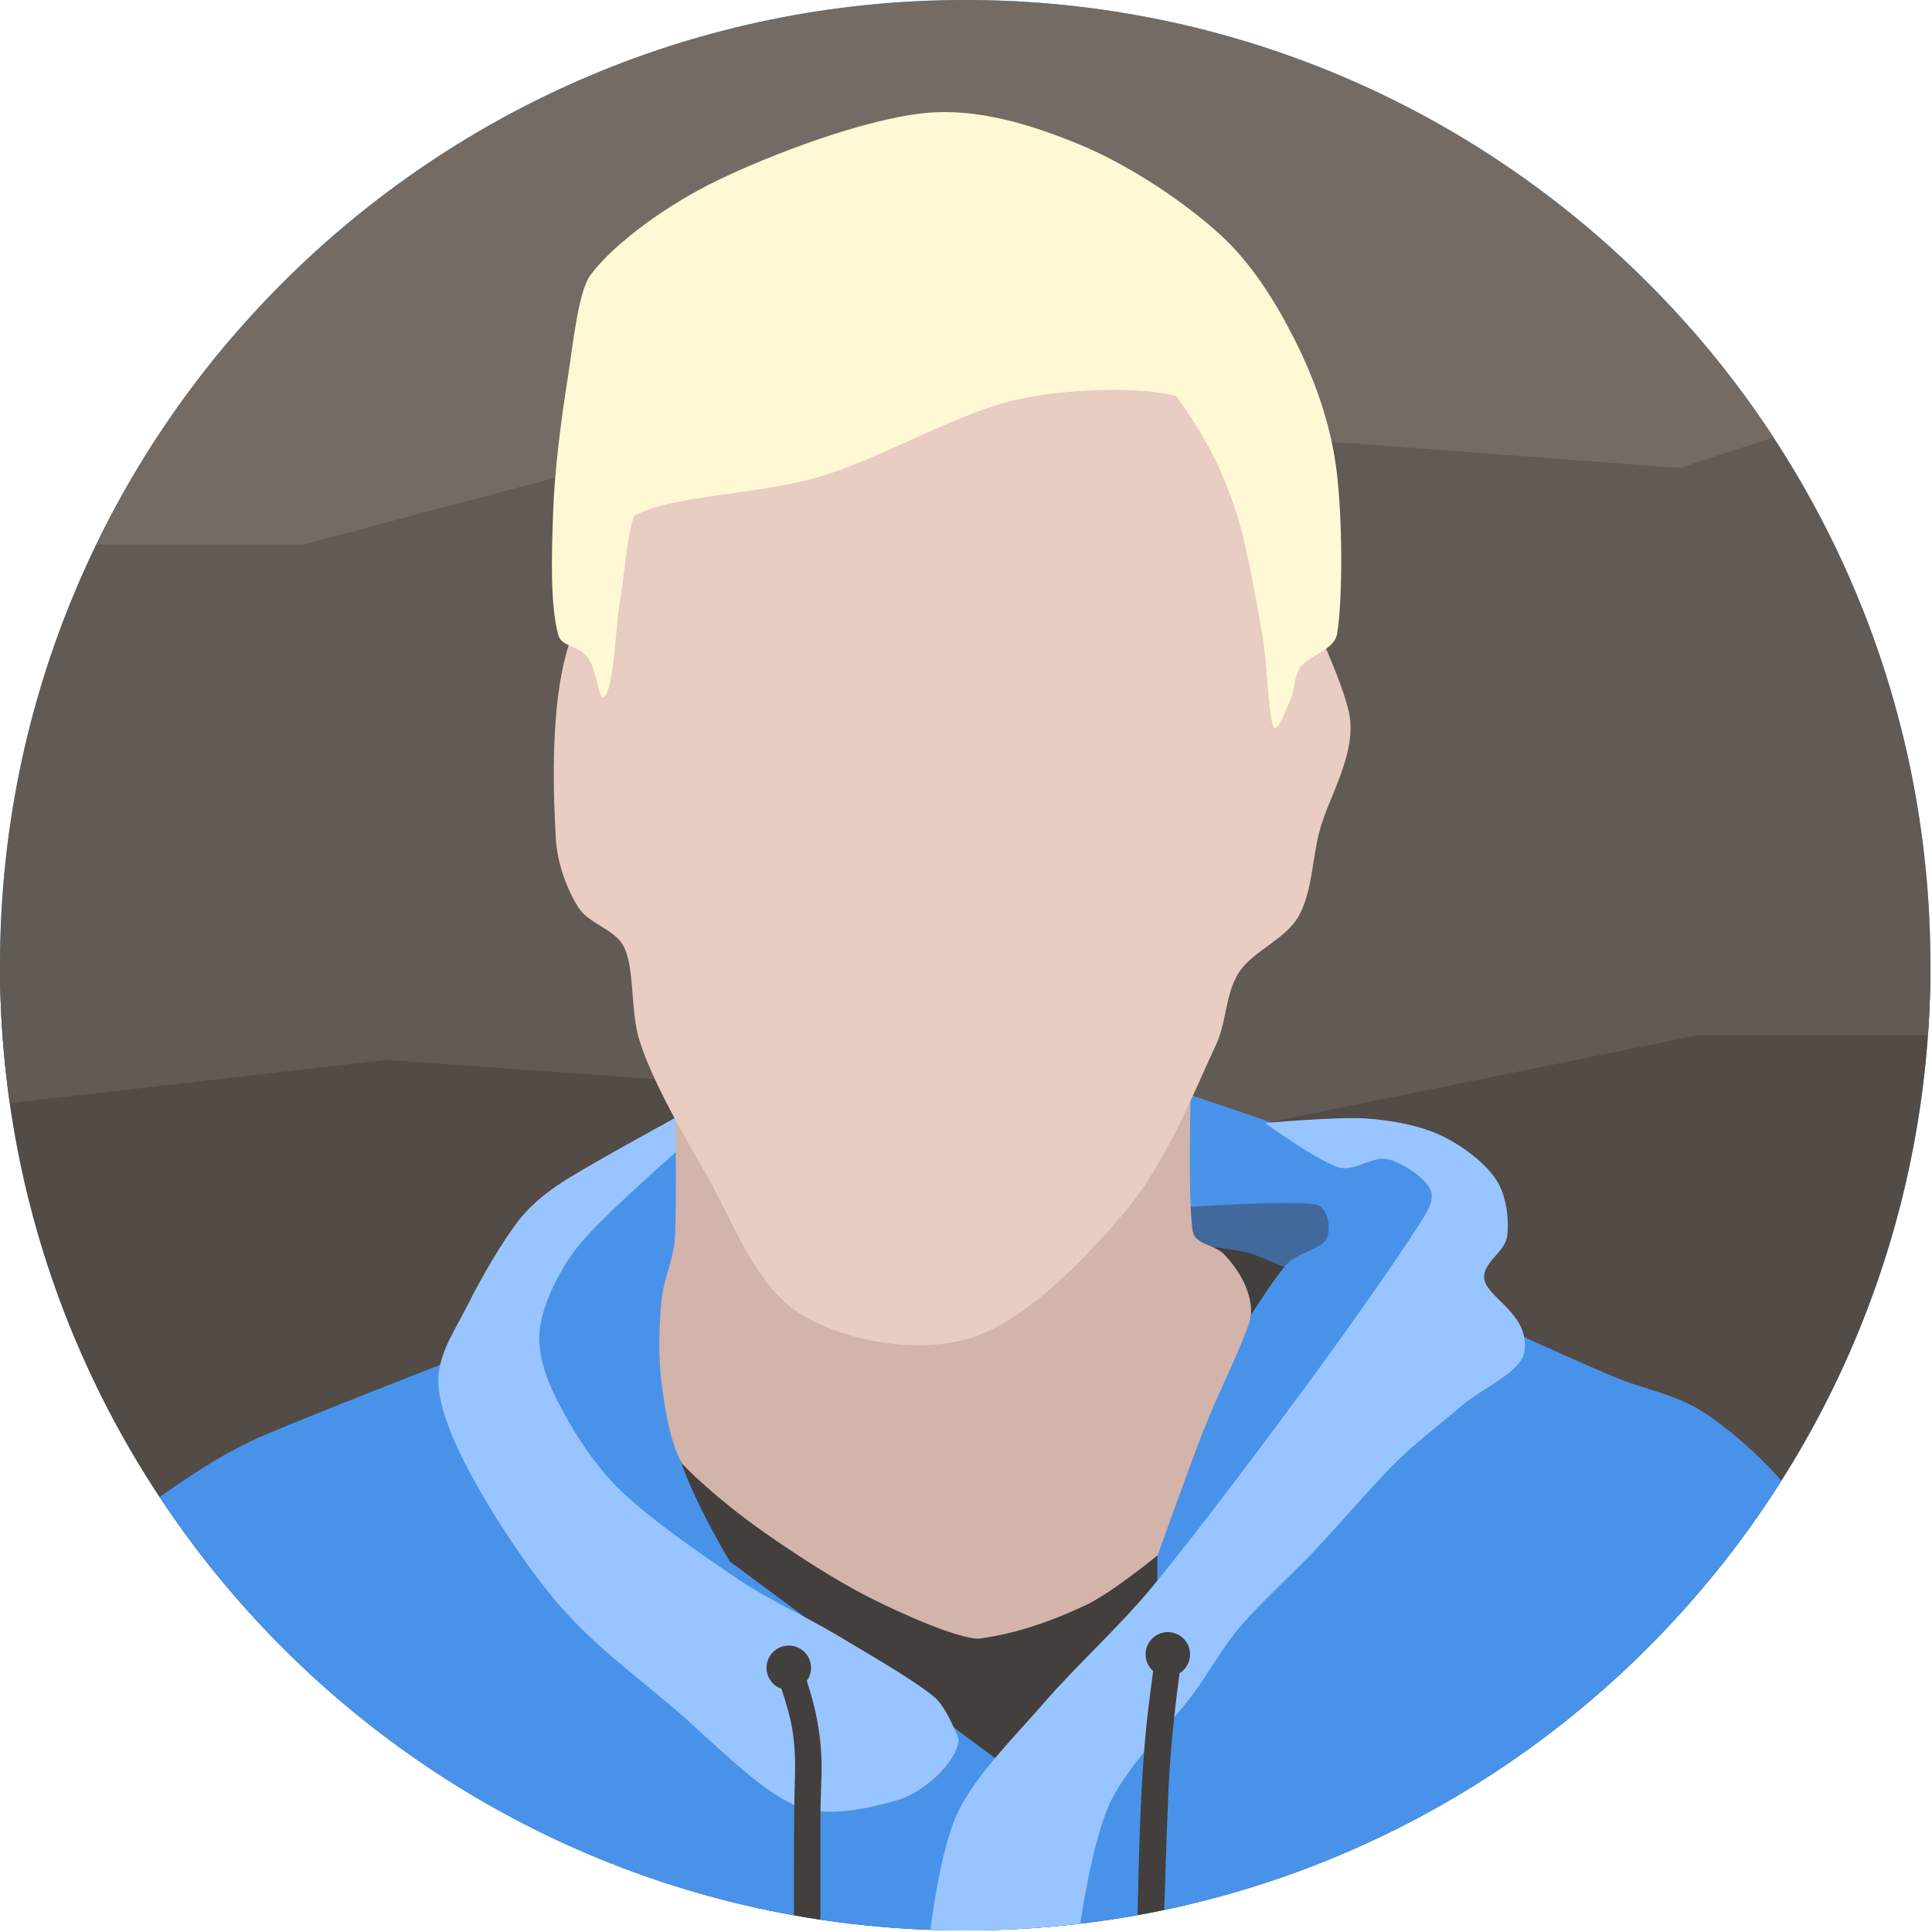
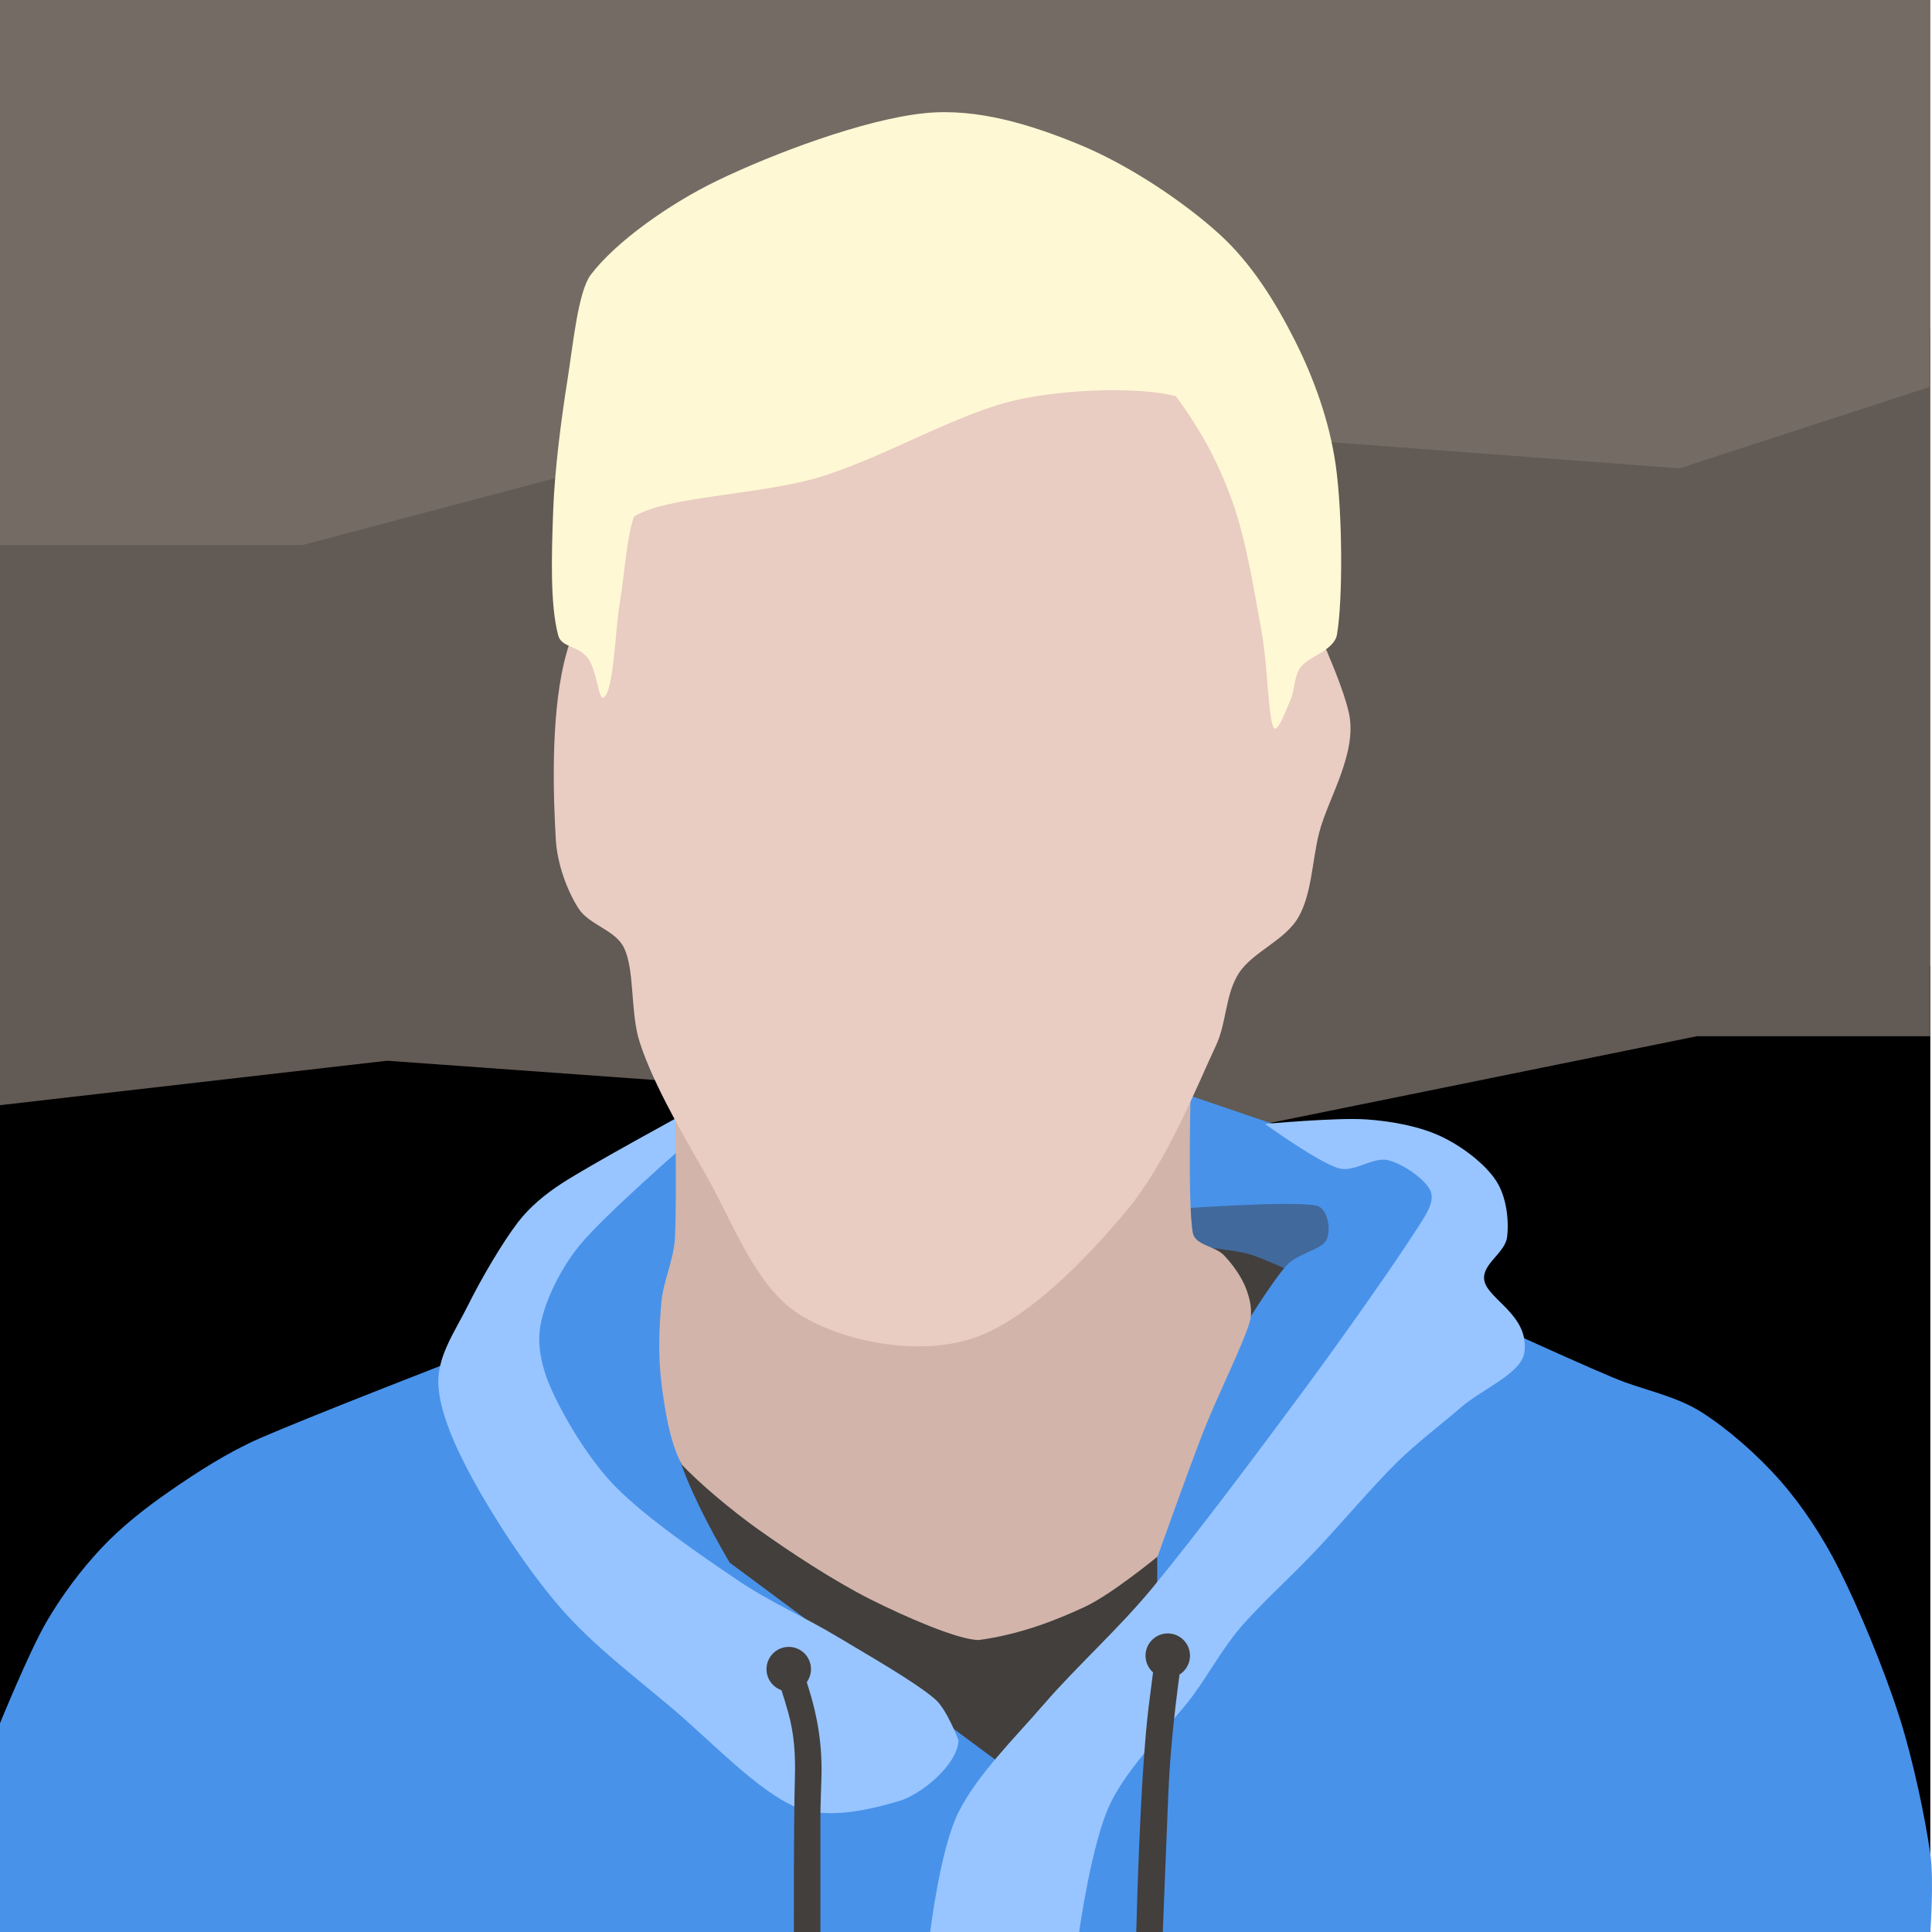
- <svg xmlns="http://www.w3.org/2000/svg" width="100%" height="100%" viewBox="0 0 947 947" version="1.1" xml:space="preserve" style="fill-rule:evenodd;clip-rule:evenodd;stroke-linejoin:round;stroke-miterlimit:2;">
-   <clipPath id="_clip1">
-     <circle id="greg" cx="473.119" cy="473.119" r="473.119" />
-   </clipPath>
-   <g clip-path="url(#_clip1)">
-     <rect x="0" y="0" width="946.238" height="946.238" style="fill:#4ab8ff;" />
-     <clipPath id="_clip2">
-       <rect x="0" y="0" width="946.238" height="946.238" />
-     </clipPath>
-     <g clip-path="url(#_clip2)">
-       <g id="Background">
-         <rect x="0" y="473.119" width="946.238" height="473.119" style="fill:#524b46;" />
-         <path d="M0,541.284l189.73,-21.771l430.366,30.968l211.708,-42.968l114.434,0l0,-346.513l-946.238,0l0,380.284Z" style="fill:#625a54;" />
-         <path d="M0,0l0,266.958l148.295,0l141.998,-37.579l353.953,-13.442l179.053,13.442l122.939,-39.974l0,-189.405l-946.238,0Z" style="fill:#746b64;" />
-       </g>
-       <g id="Hoodie">
-         <path d="M578.349,587.575l6.662,61.991l43.831,4.343l38.201,-46.722l-6.687,-24.656l-45.994,-3.384l-36.013,8.428Z" style="fill:#41699c;" />
-         <path d="M318.013,710.736l276.545,-99.377c0,0 12.565,1.247 18.55,3.115c7.115,2.221 24.144,10.212 24.144,10.212l-24.144,145.891l-126.228,126.907l-145.951,-97.479l-22.916,-89.269Z" style="fill:#423f3d;" />
-         <path d="M567.259,780.406l0.023,-26.746l41.936,-102.766c0,0 14.862,-24.129 21.7,-31.405c5.223,-5.558 16.951,-7.409 19.326,-12.251c2.375,-4.842 0.656,-15.644 -5.079,-16.799c-12.485,-2.515 -69.832,1.71 -69.832,1.71l4.113,-56.858l53.746,18.306l87.808,24.17l-27.468,53.183c34.945,16.093 90.974,41.703 102.838,45.974c12.672,4.561 26.259,7.486 37.64,14.688c12.709,8.043 27.398,20.801 38.617,33.568c11.218,12.767 20.908,27.651 28.692,43.035c9.703,19.174 22.037,48.71 29.524,72.007c7.087,22.058 12.829,50.109 15.395,67.778c1.831,12.614 0,38.238 0,38.238l-946.238,0l0,-102.238c0,0 14.313,-35.065 22.63,-49.397c7.636,-13.157 17.112,-25.831 27.272,-36.592c10.021,-10.613 21.687,-19.667 33.688,-27.973c12.891,-8.922 28.205,-18.806 43.657,-25.558c23.304,-10.184 90.731,-36.4 128.085,-50.828l27.192,-57.091l49.87,-35.175l4.12,45.489l-6.041,22.028l-5.465,26.757l7.386,56.778c4.825,15.455 14.48,34.444 25.279,52.897l144.633,107.212l76.694,-88.547l-11.741,-3.594Z" style="fill:#4992ea;" />
-         <path d="M529,946.238l-73,0c0,0 4.826,-40.571 13.774,-58.491c9.284,-18.592 27.187,-36.006 41.928,-53.059c15.839,-18.322 36.578,-36.885 53.105,-56.875c21.561,-26.08 54.609,-70.232 76.261,-99.602c18.501,-25.095 43.622,-60.8 53.651,-76.616c3.464,-5.463 8.895,-12.719 6.521,-18.278c-2.374,-5.558 -13.238,-13.208 -20.766,-15.071c-7.527,-1.862 -16.498,6.222 -24.399,3.897c-10.063,-2.961 -35.979,-21.662 -35.979,-21.662c0,0 35.348,-3.25 49.747,-2.225c12.499,0.89 26.061,3.374 36.648,8.375c10.397,4.912 21.49,13.441 26.872,21.634c5.133,7.814 6.387,19.413 5.419,27.52c-0.946,7.919 -12.413,13.24 -11.229,21.127c1.412,9.411 22.177,16.982 19.704,35.344c-1.406,10.447 -20.599,17.961 -30.938,26.896c-10.451,9.029 -21.822,17.488 -31.764,27.284c-11.999,11.823 -27.415,30.125 -40.229,43.65c-12.023,12.69 -26.714,25.756 -36.659,37.501c-8.66,10.228 -15.04,22.194 -23.008,32.97c-10.568,14.291 -31.119,33.495 -40.396,52.775c-9.266,19.26 -15.25,62.814 -15.263,62.906Zm-191.399,-387.035c0,0 -41.694,36.103 -53.813,51.118c-9.068,11.234 -16.79,26.97 -18.901,38.971c-1.941,11.036 1.483,22.886 6.237,33.033c6.174,13.178 17.824,32.907 30.806,46.037c15.134,15.307 41.88,33.581 59.997,45.805c15.46,10.432 32.723,17.925 48.705,27.538c16.064,9.664 37.805,21.98 47.682,30.441c5.923,5.073 11.584,20.324 11.584,20.324c-0.857,12.343 -18.633,26.553 -29.239,29.651c-13.461,3.933 -34.778,9.369 -50.331,3c-18.553,-7.597 -41.697,-32.279 -60.986,-48.583c-18.745,-15.844 -38.648,-30.714 -54.749,-49.239c-16.327,-18.786 -33.256,-45.15 -43.212,-63.474c-7.85,-14.446 -16.176,-32.432 -16.528,-46.472c-0.337,-13.472 8.429,-25.698 14.418,-37.771c6.512,-13.127 16.96,-30.989 24.652,-40.991c5.832,-7.586 13.473,-13.811 21.496,-19.025c13.788,-8.961 61.227,-34.741 61.227,-34.741l0.955,14.378Z" style="fill:#98c5ff;" />
-         <path d="M383.052,827.794c-4.259,-1.484 -7.319,-5.537 -7.319,-10.298c0,-6.017 4.885,-10.902 10.901,-10.902c6.017,0 10.901,4.885 10.901,10.902c0,2.38 -0.764,4.584 -2.061,6.377c0.304,0.974 0.597,1.952 0.898,2.9c4.386,13.829 6.706,27.868 6.305,43.16c-0.09,3.415 -0.214,6.828 -0.325,10.242c-0.095,3.083 -0.175,6.173 -0.19,9.264l0,0.601l0,56.198c0,0 -1.263,6.066 -5.934,6.475c-3.192,0.279 -6.404,-2.149 -6.968,-5.346c-0.087,-0.498 -0.077,-0.626 -0.098,-1.129c0,-25.376 -0.189,-51.012 0.503,-76.017c0.274,-10.443 -0.282,-20.745 -3.251,-31.378c-1.036,-3.71 -2.162,-7.393 -3.362,-11.049Zm182.164,-8.712c-2.264,-1.998 -3.693,-4.921 -3.693,-8.176c0,-6.016 4.885,-10.901 10.901,-10.901c6.017,0 10.902,4.885 10.902,10.901c0,3.9 -2.053,7.324 -5.135,9.251c-2.652,19.615 -4.695,39.173 -5.534,59.315c-0.918,22.029 -1.623,44.068 -2.261,66.066l-0.025,0.886c-0.038,0.516 -0.03,0.649 -0.138,1.157c-1.091,5.165 -9.754,6.993 -12.294,1.308c-0.395,-0.885 -0.547,-1.85 -0.563,-2.837c1.056,-36.866 1.278,-74.286 5.712,-110.459c0.675,-5.508 1.384,-11.012 2.128,-16.511Z" style="fill:#423f3d;fill-rule:nonzero;" />
-       </g>
-       <g id="Head-Neck">
-         <path d="M330.816,530.029c0,0 1.101,58.74 0,76.693c-0.647,10.554 -5.62,20.497 -6.605,31.024c-1.101,11.765 -1.66,26.48 0,39.563c1.685,13.286 4.101,29.188 10.114,40.155c8.5,8.955 23.879,21.98 37.058,31.376c15.383,10.969 37.198,25.365 55.24,34.434c16.874,8.481 42.463,19.706 53.017,19.98c19.91,-2.639 37.563,-9.47 52.199,-16.291c13.084,-6.098 35.616,-24.635 35.616,-24.635c0,0 15.023,-42.285 22.545,-61.434c7.074,-18.006 19.138,-41.783 22.588,-53.459c1.579,-5.341 0.129,-11.408 -1.883,-16.602c-2.11,-5.448 -6.446,-11.583 -10.78,-16.09c-4.332,-4.507 -14.085,-4.807 -15.222,-10.955c-2.685,-14.512 -0.885,-76.121 -0.885,-76.121l-81.658,90.772l-93.362,14.626l-77.982,-103.036Z" style="fill:#d2b4aa;" />
-         <path d="M316,227c0,0 -32.278,66.899 -39.536,97.608c-6.649,28.138 -5.17,66.628 -4.008,86.647c0.681,11.719 5.39,24.599 10.981,33.463c5.328,8.448 18.349,10.662 22.563,19.717c4.894,10.517 3.134,28.84 6.798,43.38c5.268,18.71 20.173,45.092 32.567,66.403c13.176,22.656 24.667,55.96 46.489,69.533c21.822,13.574 57.67,20.428 84.445,11.909c26.775,-8.519 56.252,-39.103 76.207,-63.023c19.541,-23.422 34.4,-61.168 43.525,-80.495c5.294,-11.212 4.521,-25.032 11.226,-35.462c6.74,-10.486 22.668,-16.035 29.219,-27.454c6.551,-11.419 6.69,-27.381 10.086,-41.059c4.131,-16.639 18.924,-39.026 14.697,-58.772c-6.213,-29.024 -51.974,-115.372 -51.974,-115.372l-44.032,-64.356l-168.863,-3.963l-80.39,61.296Z" style="fill:#e9ccc2;" />
-         <path d="M295.866,341.608c-2.541,1.394 -3.036,-12.58 -7.58,-19.074c-4.473,-6.393 -13.003,-5.249 -14.631,-11.248c-4.119,-15.182 -3.237,-40.512 -2.506,-60.774c0.753,-20.875 3.974,-45.185 7.025,-64.478c2.733,-17.287 5.177,-42.879 11.281,-51.279c12.2,-16.245 38.743,-34.972 61.923,-46.187c27.332,-13.224 72.447,-30.201 102.072,-33.159c25.614,-2.558 51.862,5.628 75.673,15.41c24.047,9.878 51.012,27.878 68.609,43.859c15.75,14.304 27.473,33.203 36.973,52.028c9.501,18.825 16.994,39.762 20.03,60.922c3.445,24.012 3.518,66.604 0.639,83.154c-1.378,7.919 -14.089,10.74 -17.913,16.146c-3.281,4.639 -2.792,11.469 -5.029,16.289c-2.127,4.584 -6.452,17.293 -8.392,12.626c-2.327,-5.598 -2.797,-30.949 -5.572,-46.215c-3.358,-18.472 -7.572,-45.358 -14.574,-64.616c-6.59,-18.124 -14.473,-33.155 -27.441,-50.932c-16.339,-4.474 -52.892,-3.901 -78.382,1.869c-29.031,6.573 -64.585,28.053 -95.804,37.565c-29.835,9.09 -75.118,9.312 -91.511,19.508c-3.588,10.235 -4.516,27.788 -6.849,41.669c-2.481,14.765 -2.999,44.151 -8.041,46.917Z" style="fill:#fff8d4;" />
-       </g>
-     </g>
+ <svg xmlns="http://www.w3.org/2000/svg" width="100%" height="100%" viewBox="0 0 749 749" version="1.1" xml:space="preserve" style="fill-rule:evenodd;stroke-linejoin:round;stroke-miterlimit:2;">
+   <rect id="logo" x="0" y="0" width="749" height="749" style="fill:none;" />
+   <g>
+     <rect x="0" y="374.5" width="748.356" height="374.5" style="fill:'#524b46';" />
+     <path d="M0,428.456l150.052,-17.232l340.367,24.512l167.434,-34.011l90.503,0l0,-274.285l-748.356,0l0,301.016Z" style="fill:#625a54;" />
+     <path d="M0,0l0,211.312l117.283,0l112.302,-29.746l279.933,-10.64l141.609,10.64l97.229,-31.642l0,-149.924l-748.356,0Z" style="fill:#746b64;" />
+     <path d="M457.402,465.098l5.269,49.07l34.664,3.438l30.213,-36.983l-5.288,-19.517l-36.376,-2.679l-28.482,6.671Z" style="fill:#41699c;" />
+     <path d="M251.509,562.587l218.712,-78.662c0,0 9.937,0.987 14.671,2.466c5.627,1.758 19.095,8.083 19.095,8.083l-19.095,115.481l-99.83,100.454l-115.43,-77.16l-18.123,-70.662Z" style="fill:#423f3d;" />
+     <path d="M448.631,617.735l0.019,-21.171l33.165,-81.345c0,0 11.755,-19.099 17.163,-24.859c4.131,-4.399 13.406,-5.865 15.284,-9.697c1.878,-3.833 0.519,-12.384 -4.017,-13.298c-9.874,-1.991 -55.228,1.354 -55.228,1.354l3.252,-45.006l42.507,14.49l69.445,19.132l-21.724,42.097c27.637,12.739 71.949,33.011 81.332,36.391c10.022,3.61 20.768,5.926 29.769,11.626c10.051,6.367 21.669,16.466 30.541,26.571c8.872,10.106 16.536,21.888 22.692,34.065c7.674,15.177 17.429,38.557 23.35,56.998c5.605,17.459 10.146,39.663 12.175,53.65c1.449,9.984 0,30.267 0,30.267l-748.356,0l0,-80.927c0,0 11.32,-27.756 17.898,-39.1c6.039,-10.415 13.533,-20.447 21.569,-28.965c7.924,-8.401 17.151,-15.567 26.643,-22.142c10.195,-7.063 22.306,-14.886 34.527,-20.231c18.43,-8.061 71.756,-28.813 101.299,-40.233l21.505,-45.191l39.441,-27.843l3.259,36.007l-4.778,17.437l-4.322,21.18l5.841,44.943c3.816,12.233 11.452,27.264 19.993,41.87l114.386,84.865l60.656,-70.09l-9.286,-2.845Z" style="fill:#4992ea;" />
+     <path d="M418.373,749l-57.734,0c0,0 3.817,-32.114 10.894,-46.299c7.342,-14.716 21.501,-28.5 33.16,-41.999c12.526,-14.503 28.928,-29.196 41.999,-45.02c17.052,-20.643 43.189,-55.592 60.313,-78.84c14.632,-19.864 34.5,-48.127 42.431,-60.646c2.74,-4.324 7.035,-10.068 5.157,-14.468c-1.877,-4.399 -10.469,-10.455 -16.423,-11.929c-5.953,-1.475 -13.048,4.924 -19.297,3.084c-7.958,-2.344 -28.454,-17.147 -28.454,-17.147c0,0 27.955,-2.572 39.343,-1.761c9.886,0.704 20.612,2.671 28.984,6.63c8.223,3.888 16.996,10.639 21.253,17.124c4.06,6.185 5.051,15.366 4.285,21.784c-0.748,6.268 -9.817,10.48 -8.88,16.722c1.117,7.45 17.539,13.443 15.583,27.978c-1.112,8.269 -16.291,14.217 -24.468,21.289c-8.265,7.148 -17.258,13.843 -25.121,21.597c-9.49,9.358 -21.682,23.846 -31.817,34.552c-9.508,10.044 -21.127,20.386 -28.992,29.683c-6.849,8.096 -11.895,17.569 -18.197,26.098c-8.357,11.312 -24.611,26.514 -31.948,41.775c-7.328,15.245 -12.071,49.793 -12.071,49.793Zm-151.372,-306.359c0,0 -32.975,28.577 -42.56,40.462c-7.172,8.893 -13.279,21.348 -14.948,30.848c-1.536,8.735 1.172,18.115 4.932,26.147c4.883,10.432 14.097,26.048 24.364,36.441c11.969,12.117 33.122,26.582 47.45,36.258c12.227,8.257 25.88,14.188 38.519,21.798c12.705,7.648 29.9,17.398 37.712,24.095c4.683,4.015 9.161,16.087 9.161,16.087c-0.678,9.771 -14.737,21.019 -23.124,23.471c-10.647,3.113 -27.505,7.416 -39.806,2.375c-14.673,-6.014 -32.977,-25.551 -48.232,-38.456c-14.826,-12.542 -30.566,-24.312 -43.3,-38.976c-12.913,-14.87 -26.301,-35.738 -34.176,-50.243c-6.208,-11.435 -12.793,-25.672 -13.071,-36.786c-0.267,-10.663 6.667,-20.341 11.403,-29.897c5.15,-10.391 13.413,-24.529 19.496,-32.447c4.613,-6.005 10.656,-10.932 17.001,-15.059c10.904,-7.094 48.423,-27.5 48.423,-27.5l0.756,11.382Z" style="fill:#98c5ff;" />
+     <path d="M302.946,655.245c-3.368,-1.174 -5.788,-4.382 -5.788,-8.152c0,-4.762 3.863,-8.629 8.621,-8.629c4.759,0 8.622,3.867 8.622,8.629c0,1.885 -0.605,3.629 -1.631,5.049c0.241,0.77 0.473,1.544 0.711,2.295c3.469,10.946 5.304,22.059 4.986,34.164c-0.071,2.703 -0.169,5.405 -0.256,8.107c-0.076,2.44 -0.139,4.886 -0.151,7.333l0,0.476l0,44.483l-10.282,0c0,0 -0.149,-40.379 0.398,-60.171c0.217,-8.266 -0.223,-16.421 -2.571,-24.838c-0.819,-2.937 -1.709,-5.852 -2.659,-8.746Zm144.07,-6.896c-1.791,-1.582 -2.921,-3.896 -2.921,-6.472c0,-4.762 3.863,-8.628 8.621,-8.628c4.759,0 8.622,3.866 8.622,8.628c0,3.087 -1.623,5.798 -4.061,7.323c-2.097,15.526 -3.713,31.007 -4.377,46.951c-0.726,17.437 -2.101,52.849 -2.101,52.849l-10.281,0c0,0 1.308,-58.948 4.814,-87.582c0.534,-4.36 1.095,-8.716 1.684,-13.069Z" style="fill:#423f3d;fill-rule:nonzero;" />
+     <path d="M261.634,419.547c0,0 0.871,46.497 0,60.708c-0.512,8.353 -4.445,16.224 -5.224,24.557c-0.87,9.312 -1.313,20.96 0,31.316c1.333,10.516 3.244,23.104 8,31.784c6.721,7.089 18.885,17.399 29.307,24.837c12.167,8.682 29.419,20.077 43.689,27.256c13.345,6.713 33.582,15.598 41.929,15.815c15.747,-2.088 29.708,-7.496 41.283,-12.895c10.348,-4.827 28.168,-19.5 28.168,-19.5c0,0 11.882,-33.471 17.831,-48.628c5.594,-14.253 15.135,-33.074 17.864,-42.316c1.248,-4.228 0.102,-9.03 -1.489,-13.141c-1.669,-4.313 -5.098,-9.169 -8.526,-12.737c-3.426,-3.567 -11.139,-3.805 -12.039,-8.671c-2.123,-11.487 -0.7,-60.254 -0.7,-60.254l-64.581,71.851l-73.838,11.577l-61.674,-81.559Z" style="fill:#d2b4aa;" />
+     <path d="M249.917,179.683c0,0 -25.528,52.955 -31.268,77.263c-5.259,22.272 -4.089,52.739 -3.17,68.585c0.538,9.277 4.263,19.472 8.684,26.488c4.214,6.687 14.512,8.439 17.845,15.608c3.87,8.324 2.478,22.827 5.376,34.337c4.167,14.81 15.955,35.693 25.757,52.562c10.42,17.933 19.508,44.295 36.767,55.039c17.258,10.744 45.609,16.17 66.785,9.427c21.176,-6.744 44.488,-30.953 60.271,-49.886c15.454,-18.54 27.206,-48.419 34.422,-63.717c4.187,-8.875 3.576,-19.815 8.878,-28.07c5.331,-8.301 17.928,-12.693 23.109,-21.731c5.181,-9.039 5.291,-21.674 7.977,-32.501c3.267,-13.171 14.967,-30.891 11.624,-46.522c-4.914,-22.974 -41.106,-91.323 -41.106,-91.323l-34.824,-50.941l-133.549,-3.137l-63.578,48.519Z" style="fill:#e9ccc2;" />
+     <path d="M233.993,270.402c-2.009,1.103 -2.401,-9.958 -5.995,-15.098c-3.538,-5.061 -10.284,-4.155 -11.571,-8.904c-3.258,-12.018 -2.56,-32.067 -1.982,-48.106c0.596,-16.524 3.143,-35.766 5.556,-51.038c2.162,-13.683 4.094,-33.941 8.922,-40.59c9.649,-12.858 30.641,-27.682 48.973,-36.559c21.617,-10.468 57.297,-23.906 80.726,-26.248c20.258,-2.024 41.017,4.455 59.848,12.198c19.019,7.819 40.344,22.067 54.261,34.717c12.457,11.322 21.728,26.282 29.242,41.183c7.513,14.901 13.44,31.474 15.841,48.223c2.724,19.007 2.782,52.721 0.505,65.821c-1.089,6.269 -11.143,8.501 -14.167,12.78c-2.595,3.673 -2.208,9.079 -3.977,12.894c-1.683,3.629 -5.103,13.688 -6.637,9.995c-1.841,-4.432 -2.212,-24.498 -4.407,-36.582c-2.656,-14.622 -5.988,-35.904 -11.526,-51.148c-5.212,-14.345 -11.446,-26.244 -21.702,-40.315c-12.923,-3.541 -41.832,-3.088 -61.991,1.48c-22.96,5.202 -51.078,22.205 -75.769,29.734c-23.596,7.196 -59.409,7.371 -72.374,15.442c-2.837,8.101 -3.571,21.996 -5.416,32.984c-1.963,11.686 -2.372,34.948 -6.36,37.137Z" style="fill:#fff8d4;" />
  </g>
</svg>
